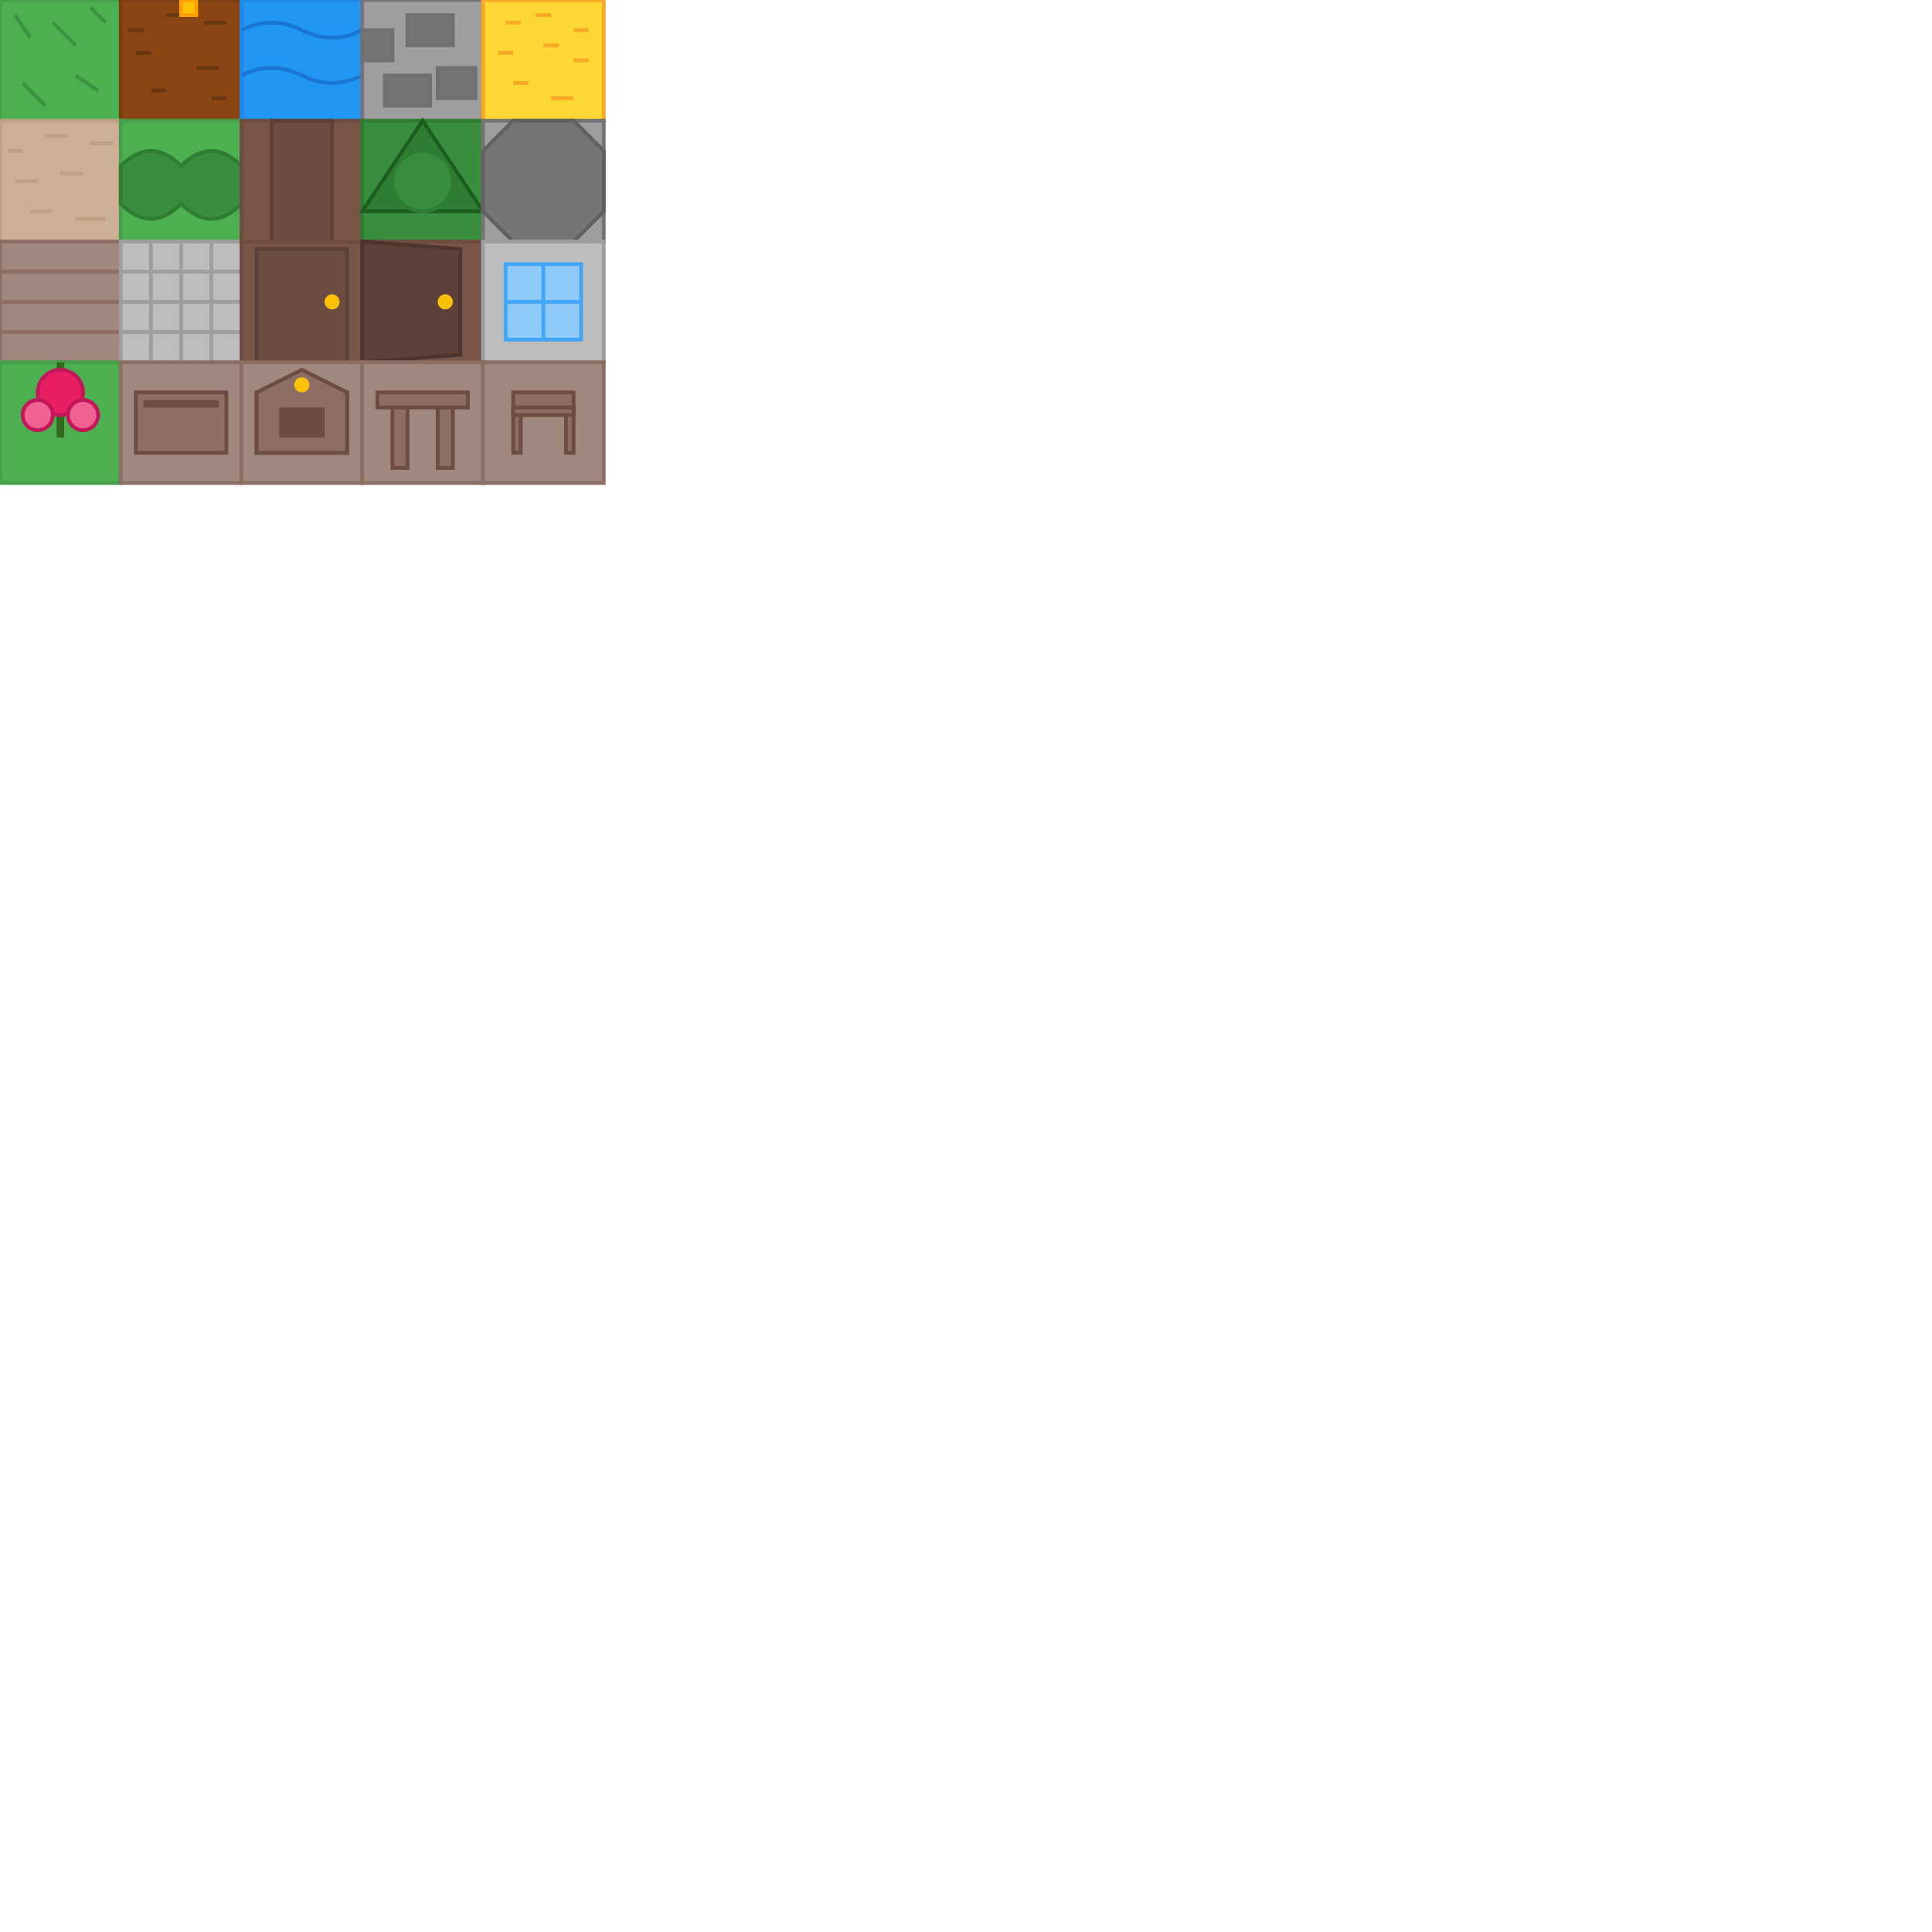
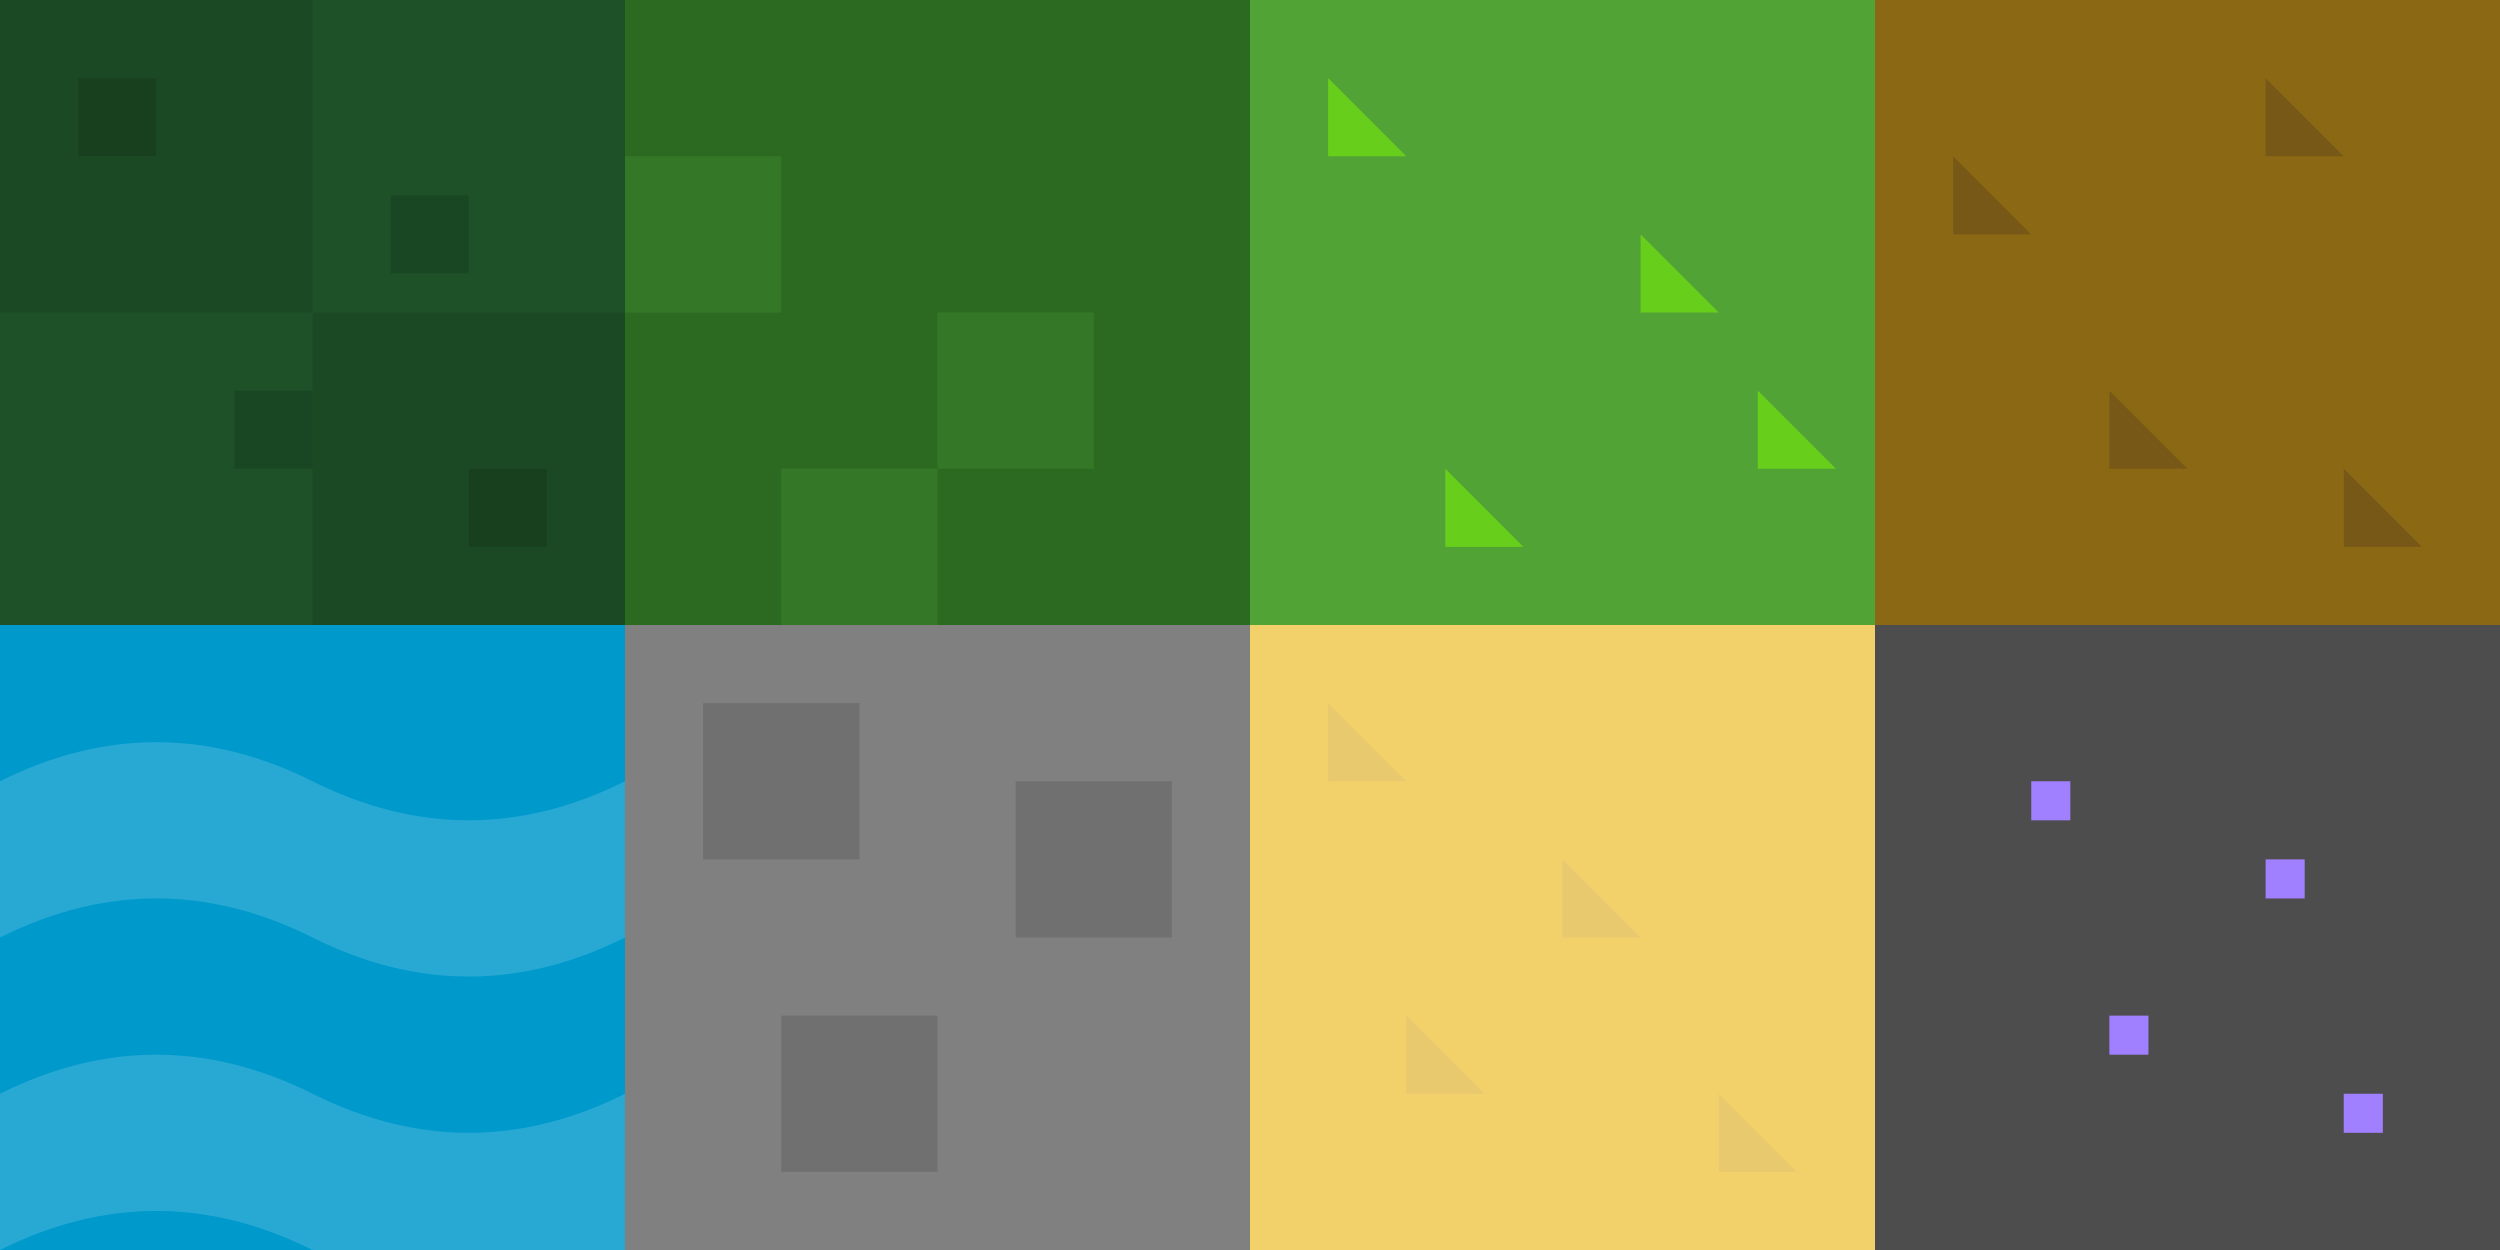
- <svg xmlns="http://www.w3.org/2000/svg" width="256" height="256" version="1.1" viewBox="0 0 256 256">
-   <rect x="0" y="0" width="16" height="16" fill="#4CAF50" />
-   <path d="M0,0 L16,0 L16,16 L0,16 Z" fill="none" stroke="#45A049" stroke-width="0.5" />
-   <path d="M2,2 L4,5 M7,3 L10,6 M12,1 L14,3 M3,11 L6,14 M10,10 L13,12" stroke="#3D9142" stroke-width="0.5" />
-   <rect x="16" y="0" width="16" height="16" fill="#8B4513" />
-   <path d="M16,0 L32,0 L32,16 L16,16 Z" fill="none" stroke="#7A3D10" stroke-width="0.5" />
-   <path d="M17,4 L19,4 M22,2 L24,2 M27,3 L30,3 M18,7 L20,7 M26,9 L29,9 M20,12 L22,12 M28,13 L30,13" stroke="#6A3810" stroke-width="0.5" />
-   <rect x="32" y="0" width="16" height="16" fill="#2196F3" />
-   <path d="M32,0 L48,0 L48,16 L32,16 Z" fill="none" stroke="#1E88E5" stroke-width="0.5" />
-   <path d="M32,4 Q36,2 40,4 Q44,6 48,4 M32,10 Q36,8 40,10 Q44,12 48,10" stroke="#1976D2" stroke-width="0.5" fill="none" />
-   <rect x="48" y="0" width="16" height="16" fill="#9E9E9E" />
-   <path d="M48,0 L64,0 L64,16 L48,16 Z" fill="none" stroke="#757575" stroke-width="0.5" />
-   <path d="M48,4 L52,4 L52,8 L48,8 Z M54,2 L60,2 L60,6 L54,6 Z M51,10 L57,10 L57,14 L51,14 Z M58,9 L63,9 L63,13 L58,13 Z" fill="#757575" stroke="#707070" stroke-width="0.5" />
-   <rect x="64" y="0" width="16" height="16" fill="#FDD835" />
-   <path d="M64,0 L80,0 L80,16 L64,16 Z" fill="none" stroke="#F9A825" stroke-width="0.5" />
-   <path d="M67,3 L69,3 M71,2 L73,2 M76,4 L78,4 M66,7 L68,7 M72,6 L74,6 M76,8 L78,8 M68,11 L70,11 M73,13 L76,13" stroke="#F9A825" stroke-width="0.5" />
-   <rect x="0" y="16" width="16" height="16" fill="#CDAF95" />
-   <path d="M0,16 L16,16 L16,32 L0,32 Z" fill="none" stroke="#BFA085" stroke-width="0.5" />
-   <path d="M1,20 L3,20 M6,18 L9,18 M12,19 L15,19 M2,24 L5,24 M8,23 L11,23 M4,28 L7,28 M10,29 L14,29" stroke="#BFA085" stroke-width="0.5" />
-   <rect x="16" y="16" width="16" height="16" fill="#4CAF50" />
-   <path d="M16,16 L32,16 L32,32 L16,32 Z" fill="none" stroke="#45A049" stroke-width="0.5" />
-   <path d="M16,22 Q20,18 24,22 Q28,18 32,22 L32,27 Q28,31 24,27 Q20,31 16,27 Z" fill="#388E3C" stroke="#2E7D32" stroke-width="0.5" />
-   <rect x="32" y="16" width="16" height="16" fill="#795548" />
-   <path d="M32,16 L48,16 L48,32 L32,32 Z" fill="none" stroke="#6D4C41" stroke-width="0.5" />
-   <rect x="36" y="16" width="8" height="16" fill="#6D4C41" stroke="#5D4037" stroke-width="0.5" />
-   <rect x="48" y="16" width="16" height="16" fill="#388E3C" />
-   <path d="M48,16 L64,16 L64,32 L48,32 Z" fill="none" stroke="#2E7D32" stroke-width="0.5" />
-   <path d="M48,28 L56,16 L64,28 Z" fill="#2E7D32" stroke="#1B5E20" stroke-width="0.5" />
-   <circle cx="56" cy="24" r="4" fill="#388E3C" stroke="#2E7D32" stroke-width="0.5" />
-   <rect x="64" y="16" width="16" height="16" fill="#9E9E9E" />
-   <path d="M64,16 L80,16 L80,32 L64,32 Z" fill="none" stroke="#757575" stroke-width="0.5" />
-   <path d="M68,16 L76,16 L80,20 L80,28 L76,32 L68,32 L64,28 L64,20 Z" fill="#757575" stroke="#616161" stroke-width="0.5" />
-   <rect x="0" y="32" width="16" height="16" fill="#A1887F" />
-   <path d="M0,32 L16,32 L16,48 L0,48 Z" fill="none" stroke="#8D6E63" stroke-width="0.5" />
-   <path d="M0,36 L16,36 M0,40 L16,40 M0,44 L16,44" stroke="#8D6E63" stroke-width="0.5" />
-   <rect x="16" y="32" width="16" height="16" fill="#BDBDBD" />
-   <path d="M16,32 L32,32 L32,48 L16,48 Z" fill="none" stroke="#9E9E9E" stroke-width="0.5" />
-   <path d="M16,36 L32,36 M16,40 L32,40 M16,44 L32,44 M20,32 L20,48 M24,32 L24,48 M28,32 L28,48" stroke="#9E9E9E" stroke-width="0.5" />
-   <rect x="32" y="32" width="16" height="16" fill="#795548" />
-   <path d="M32,32 L48,32 L48,48 L32,48 Z" fill="none" stroke="#6D4C41" stroke-width="0.5" />
-   <rect x="34" y="33" width="12" height="15" fill="#6D4C41" stroke="#5D4037" stroke-width="0.5" />
-   <circle cx="44" cy="40" r="1" fill="#FFC107" />
-   <rect x="48" y="32" width="16" height="16" fill="#795548" />
-   <path d="M48,32 L64,32 L64,48 L48,48 Z" fill="none" stroke="#6D4C41" stroke-width="0.5" />
-   <path d="M48,32 L61,33 L61,47 L48,48 Z" fill="#5D4037" stroke="#4E342E" stroke-width="0.5" />
-   <circle cx="59" cy="40" r="1" fill="#FFC107" />
-   <rect x="64" y="32" width="16" height="16" fill="#BDBDBD" />
-   <path d="M64,32 L80,32 L80,48 L64,48 Z" fill="none" stroke="#9E9E9E" stroke-width="0.5" />
-   <rect x="67" y="35" width="10" height="10" fill="#90CAF9" stroke="#42A5F5" stroke-width="0.5" />
-   <path d="M72,35 L72,45 M67,40 L77,40" stroke="#42A5F5" stroke-width="0.5" />
-   <rect x="0" y="48" width="16" height="16" fill="#4CAF50" />
-   <path d="M0,48 L16,48 L16,64 L0,64 Z" fill="none" stroke="#45A049" stroke-width="0.5" />
-   <path d="M8,48 L8,58" stroke="#33691E" stroke-width="1" />
-   <circle cx="8" cy="52" r="3" fill="#E91E63" stroke="#C2185B" stroke-width="0.5" />
-   <circle cx="11" cy="55" r="2" fill="#F06292" stroke="#C2185B" stroke-width="0.5" />
-   <circle cx="5" cy="55" r="2" fill="#F06292" stroke="#C2185B" stroke-width="0.5" />
-   <rect x="16" y="48" width="16" height="16" fill="#A1887F" />
-   <path d="M16,48 L32,48 L32,64 L16,64 Z" fill="none" stroke="#8D6E63" stroke-width="0.5" />
-   <rect x="18" y="52" width="12" height="8" fill="#8D6E63" stroke="#6D4C41" stroke-width="0.5" />
-   <rect x="19" y="53" width="10" height="1" fill="#6D4C41" />
-   <rect x="24" cy="54" width="2" height="2" fill="#FFC107" stroke="#FFA000" stroke-width="0.5" />
-   <rect x="32" y="48" width="16" height="16" fill="#A1887F" />
-   <path d="M32,48 L48,48 L48,64 L32,64 Z" fill="none" stroke="#8D6E63" stroke-width="0.5" />
-   <rect x="34" y="52" width="12" height="8" fill="#8D6E63" stroke="#6D4C41" stroke-width="0.5" />
-   <path d="M34,52 L34,60 L46,60 L46,52 L40,49 L34,52 Z" fill="#8D6E63" stroke="#6D4C41" stroke-width="0.5" />
-   <rect x="37" y="54" width="6" height="4" fill="#6D4C41" />
-   <circle cx="40" cy="51" r="1" fill="#FFC107" />
-   <rect x="48" y="48" width="16" height="16" fill="#A1887F" />
-   <path d="M48,48 L64,48 L64,64 L48,64 Z" fill="none" stroke="#8D6E63" stroke-width="0.5" />
-   <rect x="50" y="52" width="12" height="2" fill="#8D6E63" stroke="#6D4C41" stroke-width="0.5" />
-   <rect x="52" y="54" width="2" height="8" fill="#8D6E63" stroke="#6D4C41" stroke-width="0.5" />
-   <rect x="58" y="54" width="2" height="8" fill="#8D6E63" stroke="#6D4C41" stroke-width="0.5" />
-   <rect x="64" y="48" width="16" height="16" fill="#A1887F" />
-   <path d="M64,48 L80,48 L80,64 L64,64 Z" fill="none" stroke="#8D6E63" stroke-width="0.5" />
-   <rect x="68" y="52" width="8" height="2" fill="#8D6E63" stroke="#6D4C41" stroke-width="0.5" />
-   <rect x="68" y="54" width="1" height="6" fill="#8D6E63" stroke="#6D4C41" stroke-width="0.5" />
-   <rect x="75" y="54" width="1" height="6" fill="#8D6E63" stroke="#6D4C41" stroke-width="0.5" />
-   <rect x="68" y="54" width="8" height="1" fill="#8D6E63" stroke="#6D4C41" stroke-width="0.5" />
+ <svg xmlns="http://www.w3.org/2000/svg" viewBox="0 0 128 64">
+   <g id="wall-tile">
+     <rect x="0" y="0" width="32" height="32" fill="#1E5128" />
+     <rect x="0" y="0" width="16" height="16" fill="#143718" opacity="0.3" />
+     <rect x="16" y="16" width="16" height="16" fill="#143718" opacity="0.3" />
+     <rect x="4" y="4" width="4" height="4" fill="#0C2010" opacity="0.2" />
+     <rect x="20" y="10" width="4" height="4" fill="#0C2010" opacity="0.2" />
+     <rect x="12" y="20" width="4" height="4" fill="#0C2010" opacity="0.2" />
+     <rect x="24" y="24" width="4" height="4" fill="#0C2010" opacity="0.2" />
+   </g>
+   <g id="edge-tile">
+     <rect x="32" y="0" width="32" height="32" fill="#2D6A21" />
+     <path d="M32,0 L64,0 L64,32 L32,32 Z" fill="#2D6A21" />
+     <path d="M32,8 L40,8 L40,16 L32,16 Z" fill="#387D2A" opacity="0.7" />
+     <path d="M48,16 L56,16 L56,24 L48,24 Z" fill="#387D2A" opacity="0.7" />
+     <path d="M40,24 L48,24 L48,32 L40,32 Z" fill="#387D2A" opacity="0.7" />
+   </g>
+   <g id="grass-tile">
+     <rect x="64" y="0" width="32" height="32" fill="#52A336" />
+     <path d="M64,0 L96,0 L96,32 L64,32 Z" fill="#52A336" />
+     <path d="M68,4 L72,8 L68,8 Z" fill="#7CFC00" opacity="0.5" />
+     <path d="M84,12 L88,16 L84,16 Z" fill="#7CFC00" opacity="0.5" />
+     <path d="M74,24 L78,28 L74,28 Z" fill="#7CFC00" opacity="0.5" />
+     <path d="M90,20 L94,24 L90,24 Z" fill="#7CFC00" opacity="0.5" />
+   </g>
+   <g id="dirt-tile">
+     <rect x="96" y="0" width="32" height="32" fill="#8B6914" />
+     <path d="M96,0 L128,0 L128,32 L96,32 Z" fill="#8B6914" />
+     <path d="M100,8 L104,12 L100,12 Z" fill="#6F5118" opacity="0.7" />
+     <path d="M116,4 L120,8 L116,8 Z" fill="#6F5118" opacity="0.7" />
+     <path d="M108,20 L112,24 L108,24 Z" fill="#6F5118" opacity="0.7" />
+     <path d="M120,24 L124,28 L120,28 Z" fill="#6F5118" opacity="0.7" />
+   </g>
+   <g id="water-tile">
+     <rect x="0" y="32" width="32" height="32" fill="#0099CC" />
+     <path d="M0,40 Q8,36 16,40 Q24,44 32,40 L32,48 Q24,52 16,48 Q8,44 0,48 Z" fill="#4DB9DB" opacity="0.5" />
+     <path d="M0,56 Q8,52 16,56 Q24,60 32,56 L32,64 Q24,68 16,64 Q8,60 0,64 Z" fill="#4DB9DB" opacity="0.5" />
+   </g>
+   <g id="stone-tile">
+     <rect x="32" y="32" width="32" height="32" fill="#808080" />
+     <path d="M36,36 L44,36 L44,44 L36,44 Z" fill="#707070" />
+     <path d="M52,40 L60,40 L60,48 L52,48 Z" fill="#707070" />
+     <path d="M40,52 L48,52 L48,60 L40,60 Z" fill="#707070" />
+   </g>
+   <g id="sand-tile">
+     <rect x="64" y="32" width="32" height="32" fill="#F2D16B" />
+     <path d="M68,36 L72,40 L68,40 Z" fill="#DFC270" opacity="0.5" />
+     <path d="M80,44 L84,48 L80,48 Z" fill="#DFC270" opacity="0.5" />
+     <path d="M72,52 L76,56 L72,56 Z" fill="#DFC270" opacity="0.5" />
+     <path d="M88,56 L92,60 L88,60 Z" fill="#DFC270" opacity="0.5" />
+   </g>
+   <g id="dark-stone-tile">
+     <rect x="96" y="32" width="32" height="32" fill="#4D4D4D" />
+     <rect x="104" y="40" width="2" height="2" fill="#A180FF" />
+     <rect x="116" y="44" width="2" height="2" fill="#A180FF" />
+     <rect x="108" y="52" width="2" height="2" fill="#A180FF" />
+     <rect x="120" y="56" width="2" height="2" fill="#A180FF" />
+   </g>
</svg>
